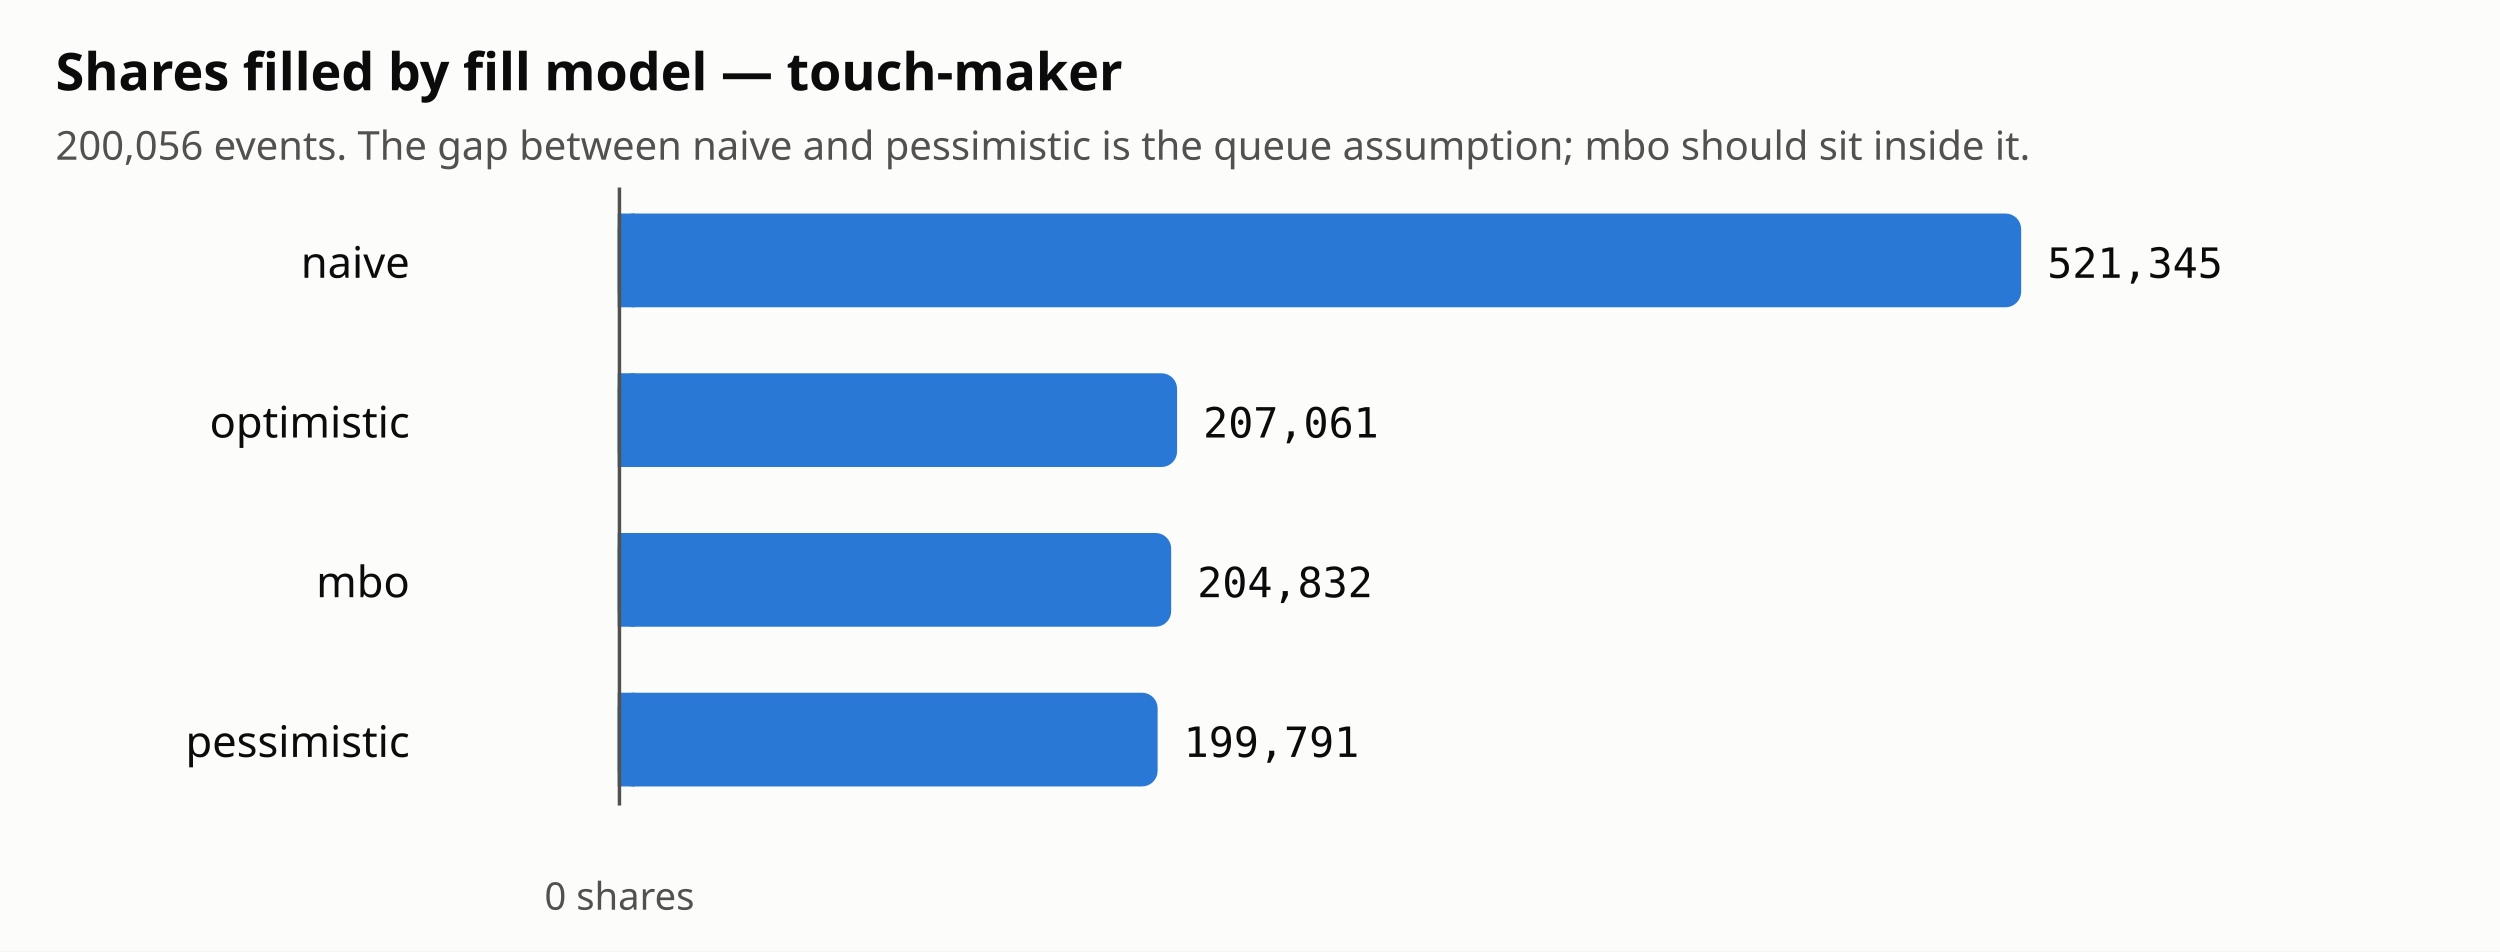
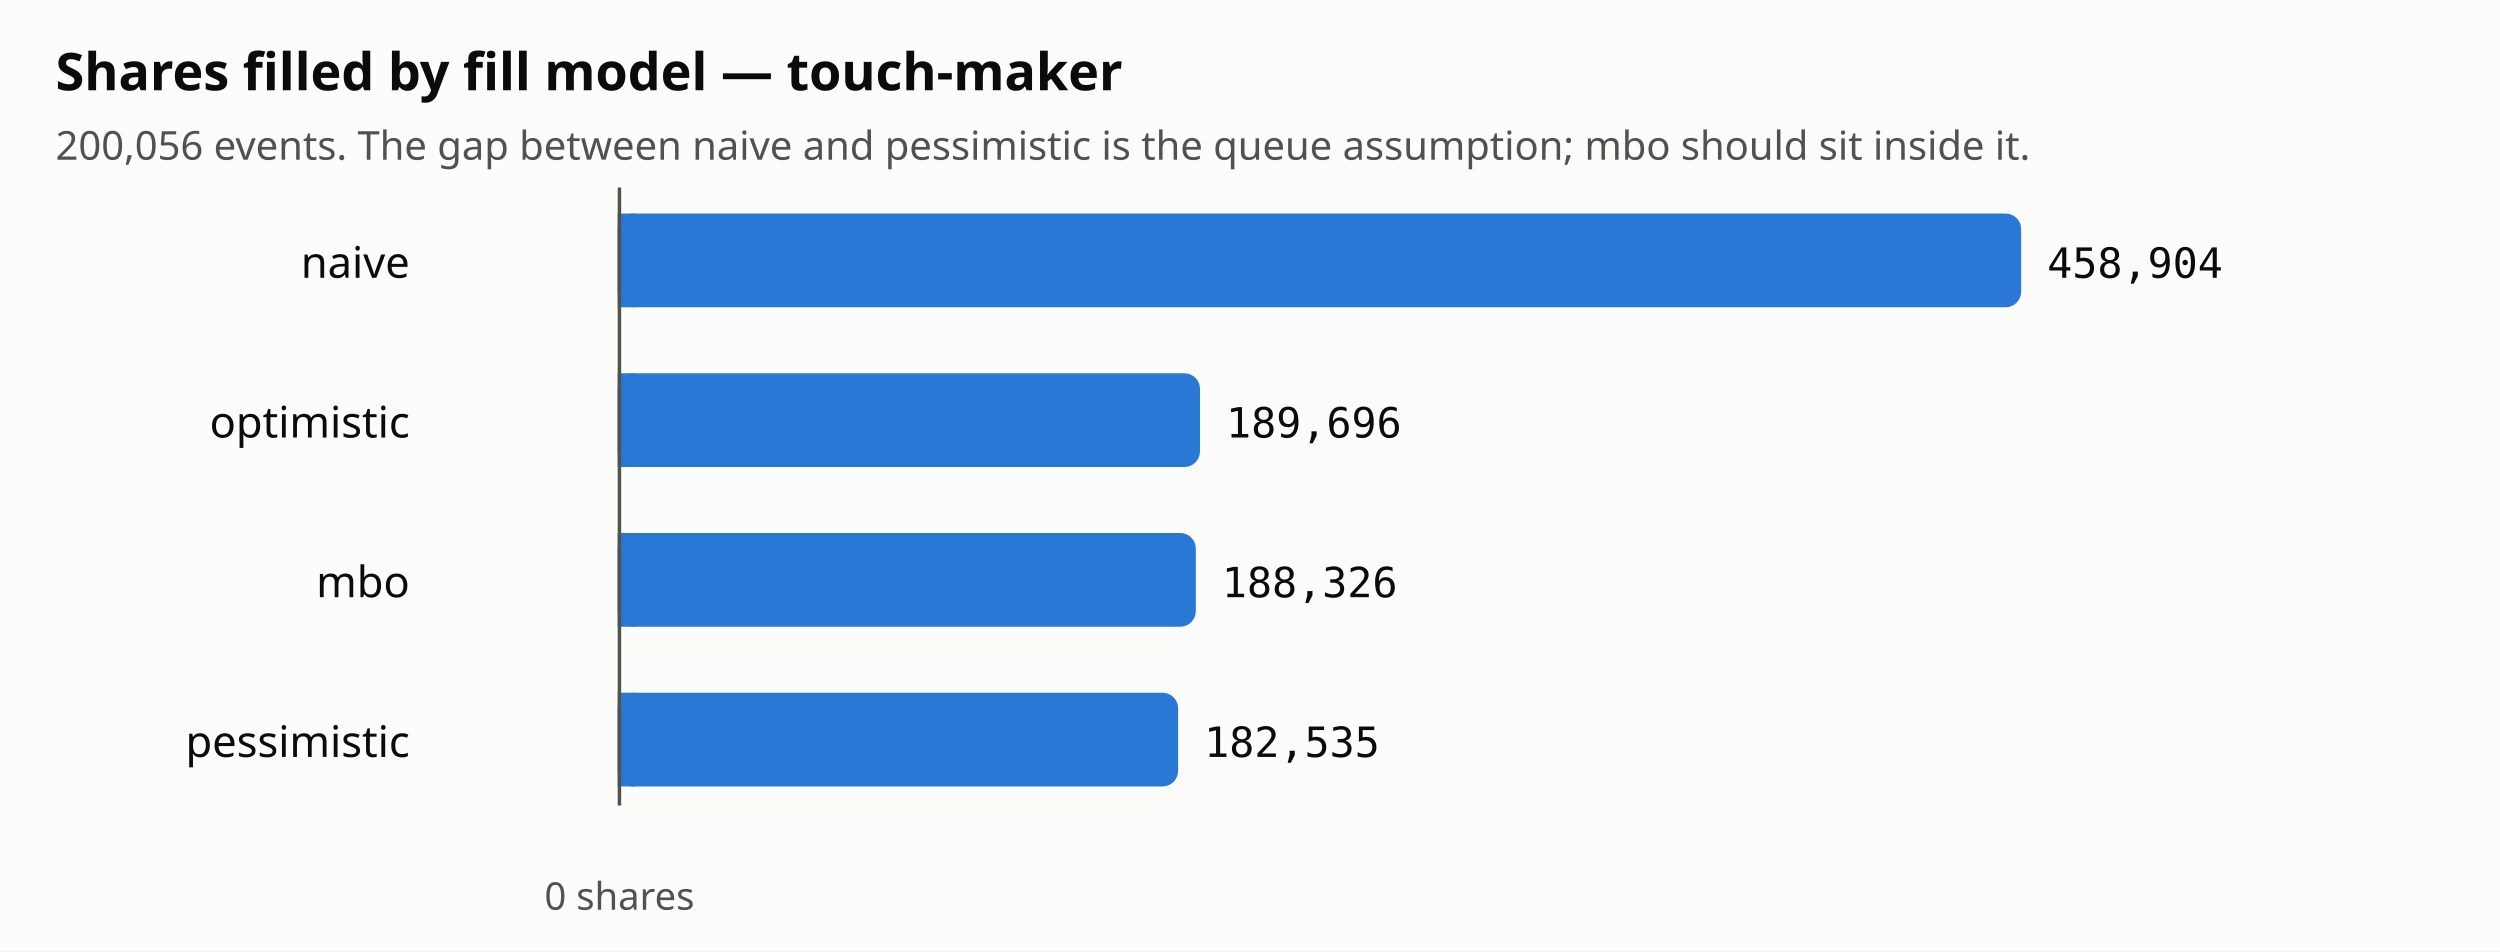
<svg xmlns="http://www.w3.org/2000/svg" viewBox="0 0 720 274" width="720" height="274" role="img" aria-label="Shares filled by fill model — touch-maker">
  <style>
  .surface { fill: #fcfcfb; }
  .ink     { fill: #0b0b0b; }
  .muted   { fill: #52514e; }
  /* Text drawn ON a filled mark, so it needs the surface colour, not ink. */
  .on-fill { fill: #fcfcfb; }
  .grid    { stroke: #d8d7d2; stroke-width: 1; }
  .axis    { stroke: #52514e; stroke-width: 1; }
  .s1 { fill: #2a78d6; stroke: #2a78d6; }
  .s2 { fill: #eb6834; stroke: #eb6834; }
  .s3 { fill: #1baf7a; stroke: #1baf7a; }
  .s4 { fill: #eda100; stroke: #eda100; }
  /* Stroke-only twins. A class that sets `fill` beats a fill="none"
     presentation attribute in the cascade, which silently turns every
     polyline into a filled blob. */
  .k1 { fill: none; stroke: #2a78d6; }
  .k2 { fill: none; stroke: #eb6834; }
  .k3 { fill: none; stroke: #1baf7a; }
  .k4 { fill: none; stroke: #eda100; }
  @media (prefers-color-scheme: dark) {
    .surface { fill: #1a1a19; }
    .ink     { fill: #ffffff; }
    .muted   { fill: #c3c2b7; }
    .on-fill { fill: #1a1a19; }
    .grid    { stroke: #3a3a38; }
    .axis    { stroke: #c3c2b7; }
    .s1 { fill: #3987e5; stroke: #3987e5; }
    .s2 { fill: #d95926; stroke: #d95926; }
    .s3 { fill: #199e70; stroke: #199e70; }
    .s4 { fill: #c98500; stroke: #c98500; }
    .k1 { stroke: #3987e5; }
    .k2 { stroke: #d95926; }
    .k3 { stroke: #199e70; }
    .k4 { stroke: #c98500; }
  }
</style>
  <rect class="surface" width="720" height="274" />
  <text class="ink" x="16" y="26" font-family="system-ui,sans-serif" font-size="15" font-weight="600">Shares filled by fill model — touch-maker</text>
  <text class="muted" x="16" y="46" font-family="system-ui,sans-serif" font-size="11.5">200,056 events. The gap between naive and pessimistic is the queue assumption; mbo should sit inside it.</text>
  <rect class="s1" x="178.4" y="62" width="403.2" height="26" rx="4" />
  <rect class="s1" x="178.4" y="62" width="4" height="26" />
  <text class="ink" x="118" y="80" text-anchor="end" font-family="system-ui,sans-serif" font-size="12.5">naive</text>
-   <text class="ink" x="589.6" y="80" text-anchor="start" font-family="ui-monospace,monospace" font-size="12">521,345</text>
-   <rect class="s1" x="178.4" y="108" width="160.1" height="26" rx="4" />
+   <text class="ink" x="589.6" y="80" text-anchor="start" font-family="ui-monospace,monospace" font-size="12">458,904</text>
+   <rect class="s1" x="178.4" y="108" width="166.7" height="26" rx="4" />
  <rect class="s1" x="178.4" y="108" width="4" height="26" />
  <text class="ink" x="118" y="126" text-anchor="end" font-family="system-ui,sans-serif" font-size="12.5">optimistic</text>
-   <text class="ink" x="346.5" y="126" text-anchor="start" font-family="ui-monospace,monospace" font-size="12">207,061</text>
-   <rect class="s1" x="178.4" y="154" width="158.4" height="26" rx="4" />
+   <text class="ink" x="353.1" y="126" text-anchor="start" font-family="ui-monospace,monospace" font-size="12">189,696</text>
+   <rect class="s1" x="178.4" y="154" width="165.5" height="26" rx="4" />
  <rect class="s1" x="178.4" y="154" width="4" height="26" />
  <text class="ink" x="118" y="172" text-anchor="end" font-family="system-ui,sans-serif" font-size="12.5">mbo</text>
-   <text class="ink" x="344.8" y="172" text-anchor="start" font-family="ui-monospace,monospace" font-size="12">204,832</text>
-   <rect class="s1" x="178.4" y="200" width="154.5" height="26" rx="4" />
+   <text class="ink" x="351.9" y="172" text-anchor="start" font-family="ui-monospace,monospace" font-size="12">188,326</text>
+   <rect class="s1" x="178.4" y="200" width="160.4" height="26" rx="4" />
  <rect class="s1" x="178.4" y="200" width="4" height="26" />
  <text class="ink" x="118" y="218" text-anchor="end" font-family="system-ui,sans-serif" font-size="12.5">pessimistic</text>
-   <text class="ink" x="340.9" y="218" text-anchor="start" font-family="ui-monospace,monospace" font-size="12">199,791</text>
+   <text class="ink" x="346.8" y="218" text-anchor="start" font-family="ui-monospace,monospace" font-size="12">182,535</text>
  <line class="axis" x1="178.4" y1="54" x2="178.4" y2="232" />
  <text class="muted" x="178.4" y="262" text-anchor="middle" font-family="system-ui,sans-serif" font-size="11">0 shares</text>
</svg>
